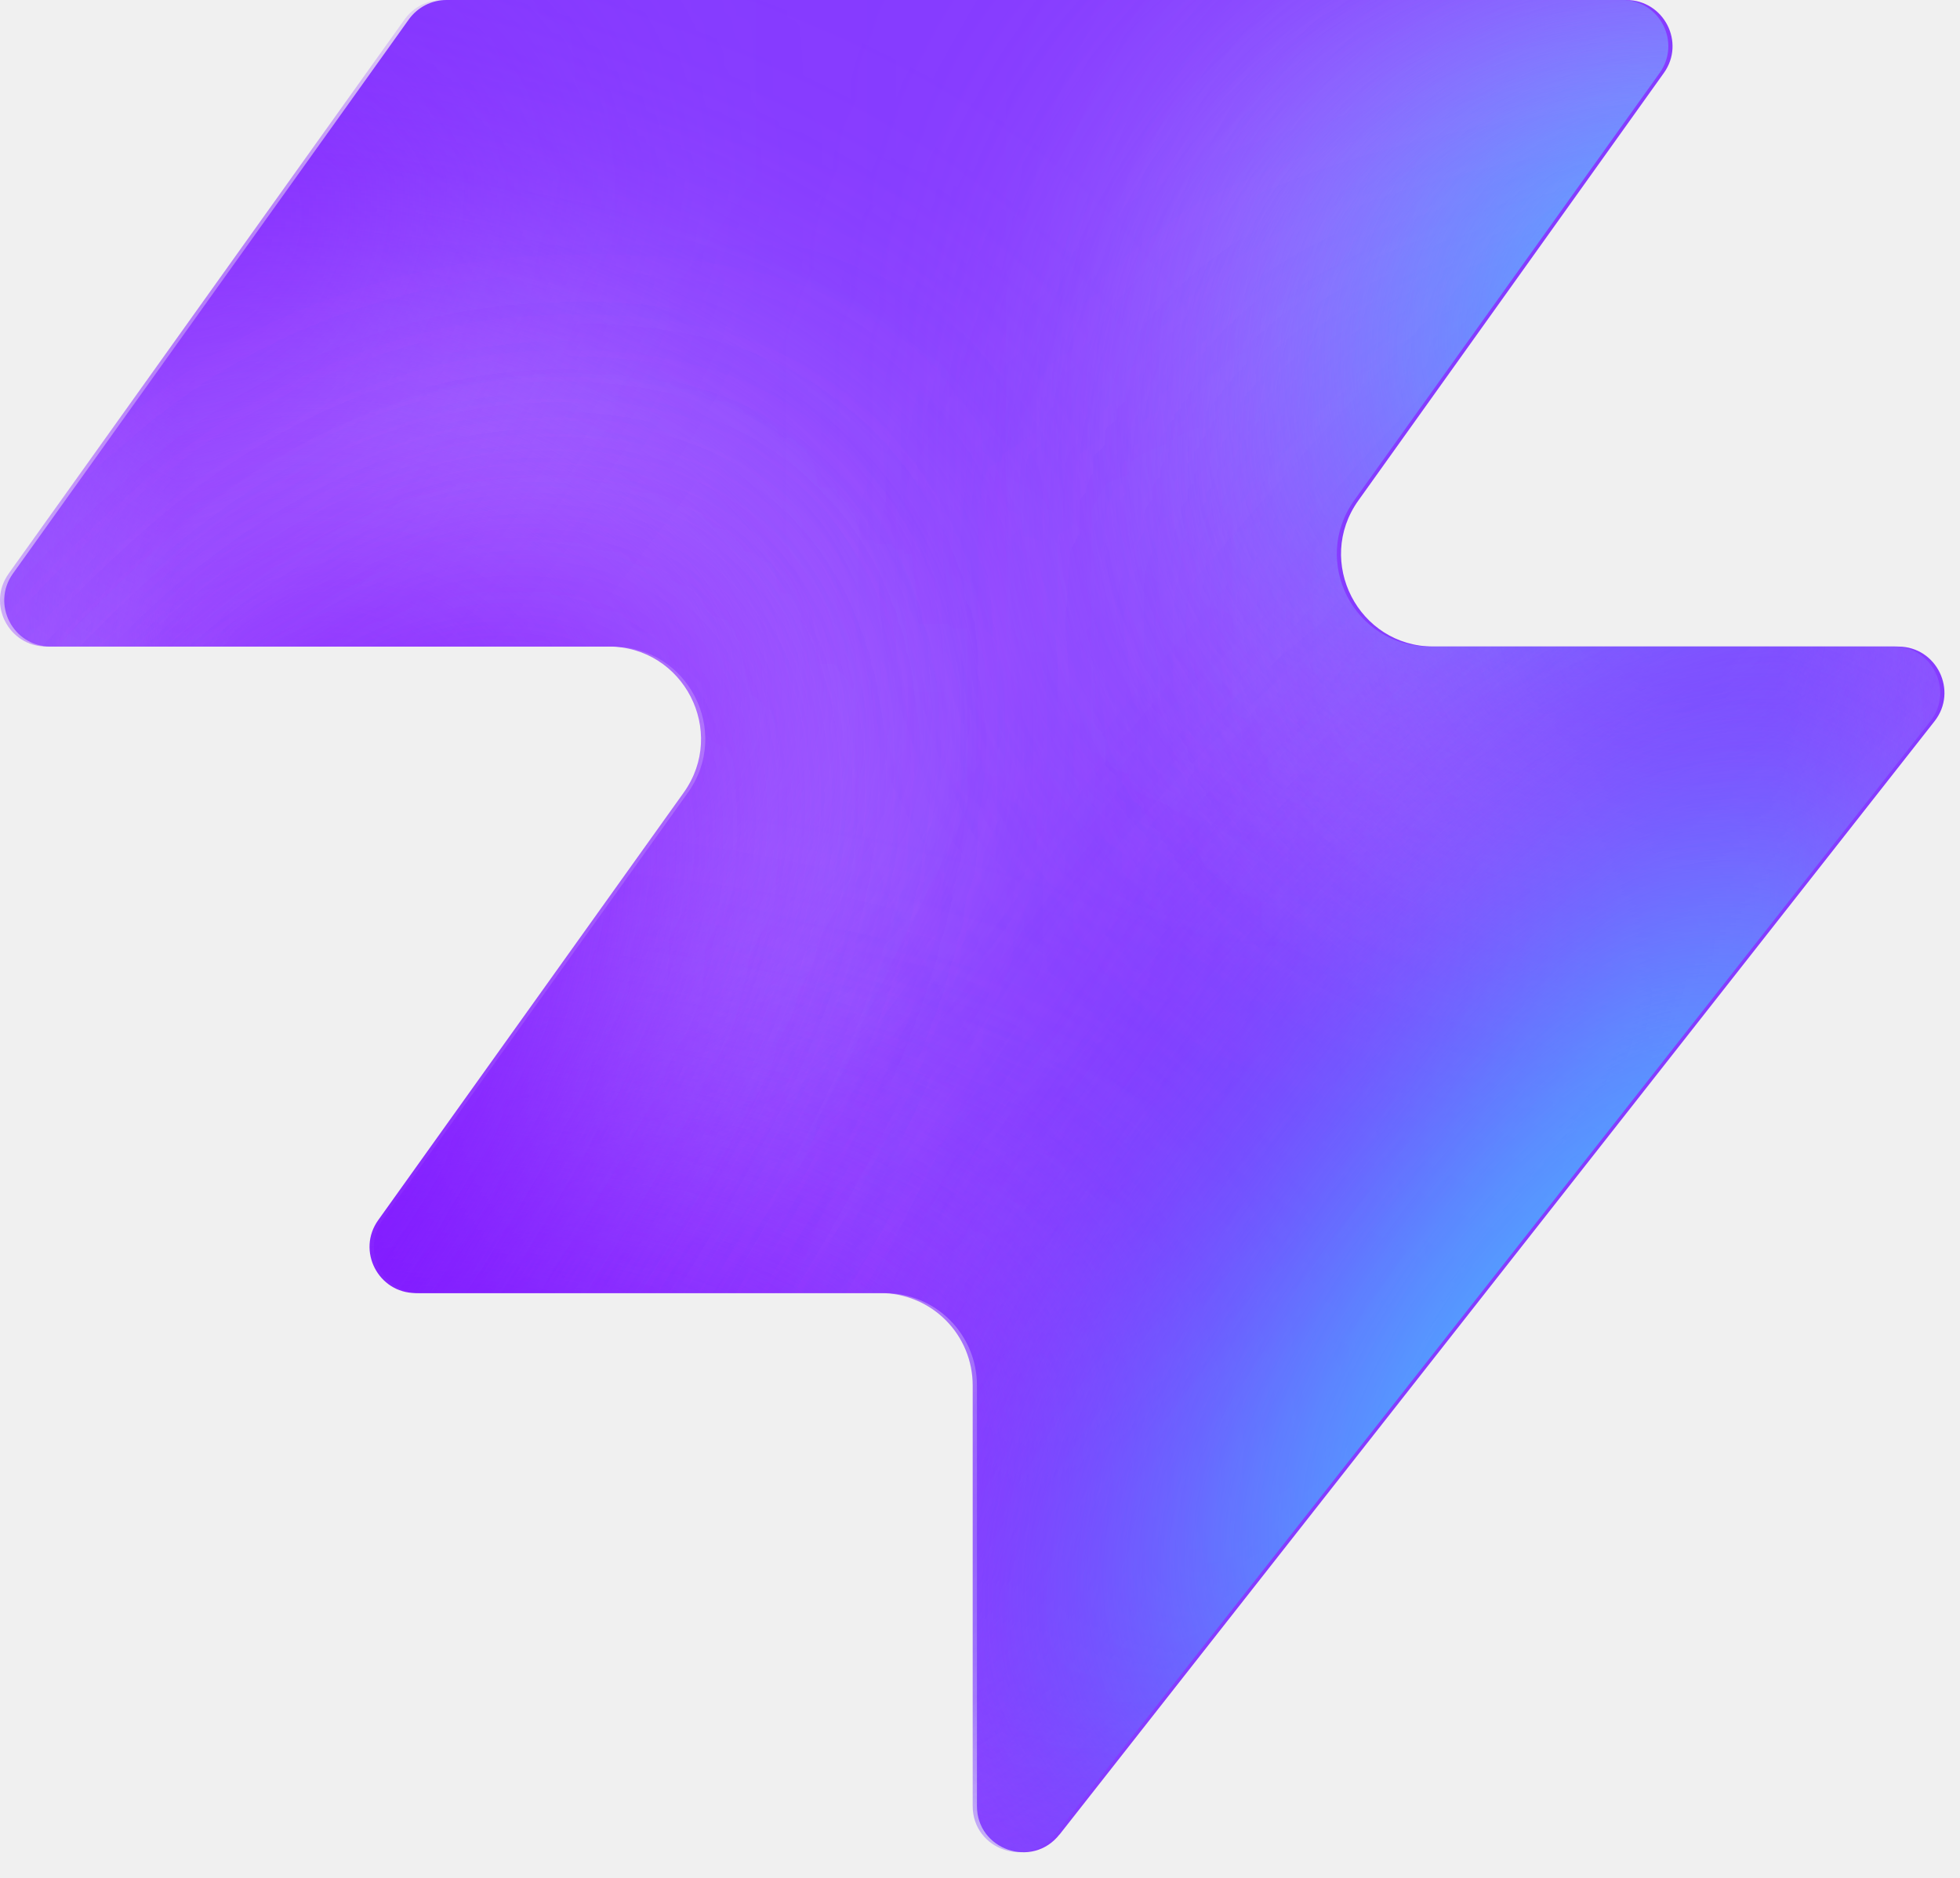
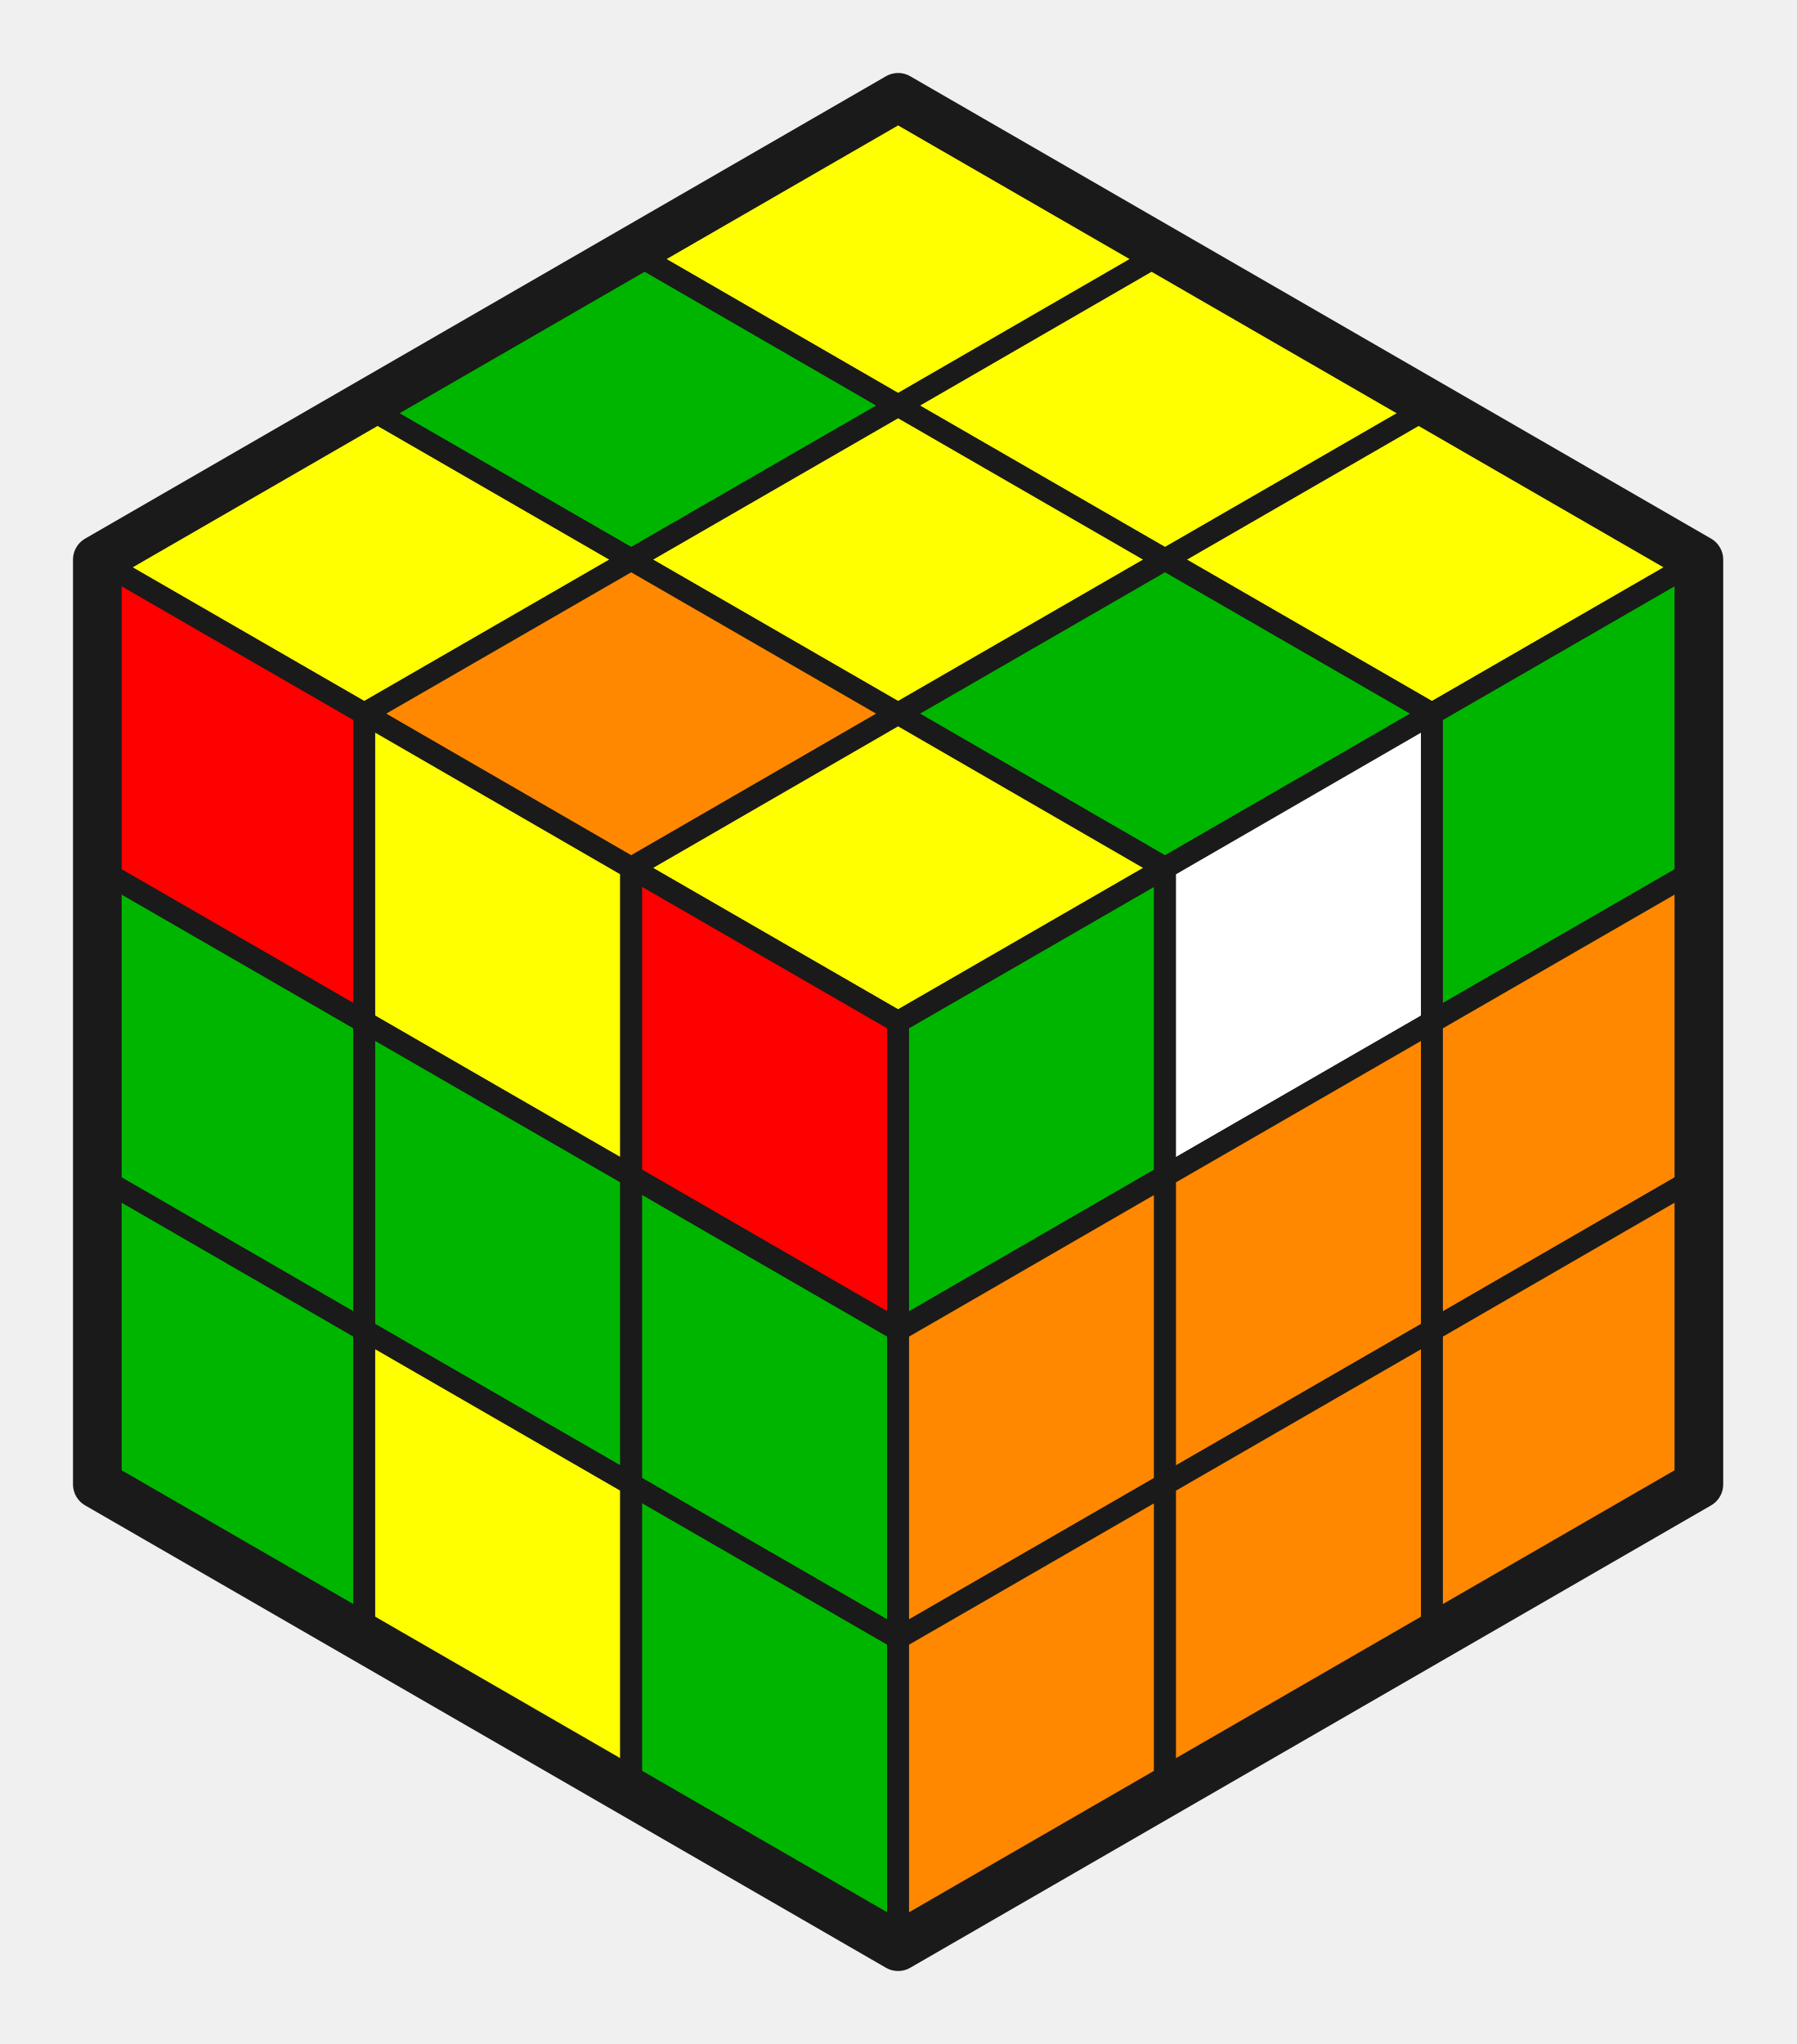
- <svg xmlns="http://www.w3.org/2000/svg" width="48" height="46" fill="none" viewBox="0 0 48 46">
-   <path fill="#863bff" d="M25.946 44.938c-.664.845-2.021.375-2.021-.698V33.937a2.26 2.26 0 0 0-2.262-2.262H10.287c-.92 0-1.456-1.04-.92-1.788l7.48-10.471c1.07-1.497 0-3.578-1.842-3.578H1.237c-.92 0-1.456-1.04-.92-1.788L10.013.474c.214-.297.556-.474.92-.474h28.894c.92 0 1.456 1.04.92 1.788l-7.48 10.471c-1.07 1.498 0 3.579 1.842 3.579h11.377c.943 0 1.473 1.088.89 1.83L25.947 44.94z" style="fill:#863bff;fill:color(display-p3 .525 .23 1);fill-opacity:1" />
-   <mask id="a" width="48" height="46" x="0" y="0" maskUnits="userSpaceOnUse" style="mask-type:alpha">
-     <path fill="#000" d="M25.842 44.938c-.664.844-2.021.375-2.021-.698V33.937a2.26 2.26 0 0 0-2.262-2.262H10.183c-.92 0-1.456-1.04-.92-1.788l7.48-10.471c1.07-1.498 0-3.579-1.842-3.579H1.133c-.92 0-1.456-1.04-.92-1.787L9.91.473c.214-.297.556-.474.92-.474h28.894c.92 0 1.456 1.04.92 1.788l-7.48 10.471c-1.07 1.498 0 3.578 1.842 3.578h11.377c.943 0 1.473 1.088.89 1.832L25.843 44.94z" style="fill:#000;fill-opacity:1" />
-   </mask>
-   <g mask="url(#a)">
-     <g filter="url(#b)">
-       <ellipse cx="5.508" cy="14.704" fill="#ede6ff" rx="5.508" ry="14.704" style="fill:#ede6ff;fill:color(display-p3 .927 .903 1);fill-opacity:1" transform="matrix(.00324 1 1 -.00324 -4.47 31.516)" />
-     </g>
-     <g filter="url(#c)">
-       <ellipse cx="10.399" cy="29.851" fill="#ede6ff" rx="10.399" ry="29.851" style="fill:#ede6ff;fill:color(display-p3 .927 .903 1);fill-opacity:1" transform="matrix(.00324 1 1 -.00324 -39.328 7.883)" />
-     </g>
-     <g filter="url(#d)">
-       <ellipse cx="5.508" cy="30.487" fill="#7e14ff" rx="5.508" ry="30.487" style="fill:#7e14ff;fill:color(display-p3 .492 .077 1);fill-opacity:1" transform="rotate(89.814 -25.913 -14.639)scale(1 -1)" />
-     </g>
-     <g filter="url(#e)">
-       <ellipse cx="5.508" cy="30.599" fill="#7e14ff" rx="5.508" ry="30.599" style="fill:#7e14ff;fill:color(display-p3 .492 .077 1);fill-opacity:1" transform="rotate(89.814 -32.644 -3.334)scale(1 -1)" />
-     </g>
-     <g filter="url(#f)">
-       <ellipse cx="5.508" cy="30.599" fill="#7e14ff" rx="5.508" ry="30.599" style="fill:#7e14ff;fill:color(display-p3 .492 .077 1);fill-opacity:1" transform="matrix(.00324 1 1 -.00324 -34.34 30.47)" />
-     </g>
-     <g filter="url(#g)">
-       <ellipse cx="14.072" cy="22.078" fill="#ede6ff" rx="14.072" ry="22.078" style="fill:#ede6ff;fill:color(display-p3 .927 .903 1);fill-opacity:1" transform="rotate(93.35 24.506 48.493)scale(-1 1)" />
-     </g>
-     <g filter="url(#h)">
-       <ellipse cx="3.47" cy="21.501" fill="#7e14ff" rx="3.47" ry="21.501" style="fill:#7e14ff;fill:color(display-p3 .492 .077 1);fill-opacity:1" transform="rotate(89.009 28.708 47.59)scale(-1 1)" />
-     </g>
-     <g filter="url(#i)">
-       <ellipse cx="3.47" cy="21.501" fill="#7e14ff" rx="3.47" ry="21.501" style="fill:#7e14ff;fill:color(display-p3 .492 .077 1);fill-opacity:1" transform="rotate(89.009 28.708 47.59)scale(-1 1)" />
-     </g>
-     <g filter="url(#j)">
-       <ellipse cx=".387" cy="8.972" fill="#7e14ff" rx="4.407" ry="29.108" style="fill:#7e14ff;fill:color(display-p3 .492 .077 1);fill-opacity:1" transform="rotate(39.51 .387 8.972)" />
-     </g>
-     <g filter="url(#k)">
-       <ellipse cx="47.523" cy="-6.092" fill="#7e14ff" rx="4.407" ry="29.108" style="fill:#7e14ff;fill:color(display-p3 .492 .077 1);fill-opacity:1" transform="rotate(37.892 47.523 -6.092)" />
-     </g>
-     <g filter="url(#l)">
-       <ellipse cx="41.412" cy="6.333" fill="#47bfff" rx="5.971" ry="9.665" style="fill:#47bfff;fill:color(display-p3 .28 .748 1);fill-opacity:1" transform="rotate(37.892 41.412 6.333)" />
-     </g>
-     <g filter="url(#m)">
-       <ellipse cx="-1.879" cy="38.332" fill="#7e14ff" rx="4.407" ry="29.108" style="fill:#7e14ff;fill:color(display-p3 .492 .077 1);fill-opacity:1" transform="rotate(37.892 -1.88 38.332)" />
-     </g>
-     <g filter="url(#n)">
-       <ellipse cx="-1.879" cy="38.332" fill="#7e14ff" rx="4.407" ry="29.108" style="fill:#7e14ff;fill:color(display-p3 .492 .077 1);fill-opacity:1" transform="rotate(37.892 -1.88 38.332)" />
-     </g>
-     <g filter="url(#o)">
-       <ellipse cx="35.651" cy="29.907" fill="#7e14ff" rx="4.407" ry="29.108" style="fill:#7e14ff;fill:color(display-p3 .492 .077 1);fill-opacity:1" transform="rotate(37.892 35.651 29.907)" />
-     </g>
-     <g filter="url(#p)">
-       <ellipse cx="38.418" cy="32.4" fill="#47bfff" rx="5.971" ry="15.297" style="fill:#47bfff;fill:color(display-p3 .28 .748 1);fill-opacity:1" transform="rotate(37.892 38.418 32.4)" />
-     </g>
+ <svg xmlns="http://www.w3.org/2000/svg" viewBox="13.09 -2.00 73.82 84.00">
+   <g>
+     <polygon points="50.00,2.00 60.97,8.33 50.00,14.67 39.03,8.33" fill="#ffff00" stroke="#1a1a1a" stroke-width="0.9" stroke-linejoin="round" />
+     <polygon points="60.97,8.33 71.94,14.67 60.97,21.00 50.00,14.67" fill="#ffff00" stroke="#1a1a1a" stroke-width="0.9" stroke-linejoin="round" />
+     <polygon points="71.94,14.67 82.91,21.00 71.94,27.33 60.97,21.00" fill="#ffff00" stroke="#1a1a1a" stroke-width="0.9" stroke-linejoin="round" />
+     <polygon points="39.03,8.33 50.00,14.67 39.03,21.00 28.06,14.67" fill="#00b500" stroke="#1a1a1a" stroke-width="0.9" stroke-linejoin="round" />
+     <polygon points="50.00,14.67 60.97,21.00 50.00,27.33 39.03,21.00" fill="#ffff00" stroke="#1a1a1a" stroke-width="0.9" stroke-linejoin="round" />
+     <polygon points="60.97,21.00 71.94,27.33 60.97,33.67 50.00,27.33" fill="#00b500" stroke="#1a1a1a" stroke-width="0.9" stroke-linejoin="round" />
+     <polygon points="28.06,14.67 39.03,21.00 28.06,27.33 17.09,21.00" fill="#ffff00" stroke="#1a1a1a" stroke-width="0.9" stroke-linejoin="round" />
+     <polygon points="39.03,21.00 50.00,27.33 39.03,33.67 28.06,27.33" fill="#ff8800" stroke="#1a1a1a" stroke-width="0.9" stroke-linejoin="round" />
+     <polygon points="50.00,27.33 60.97,33.67 50.00,40.00 39.03,33.67" fill="#ffff00" stroke="#1a1a1a" stroke-width="0.9" stroke-linejoin="round" />
+     <polygon points="17.09,21.00 28.06,27.33 28.06,40.00 17.09,33.67" fill="#ff0000" stroke="#1a1a1a" stroke-width="0.9" stroke-linejoin="round" />
+     <polygon points="28.06,27.33 39.03,33.67 39.03,46.33 28.06,40.00" fill="#ffff00" stroke="#1a1a1a" stroke-width="0.9" stroke-linejoin="round" />
+     <polygon points="39.03,33.67 50.00,40.00 50.00,52.67 39.03,46.33" fill="#ff0000" stroke="#1a1a1a" stroke-width="0.9" stroke-linejoin="round" />
+     <polygon points="17.09,33.67 28.06,40.00 28.06,52.67 17.09,46.33" fill="#00b500" stroke="#1a1a1a" stroke-width="0.9" stroke-linejoin="round" />
+     <polygon points="28.06,40.00 39.03,46.33 39.03,59.00 28.06,52.67" fill="#00b500" stroke="#1a1a1a" stroke-width="0.9" stroke-linejoin="round" />
+     <polygon points="39.03,46.33 50.00,52.67 50.00,65.33 39.03,59.00" fill="#00b500" stroke="#1a1a1a" stroke-width="0.9" stroke-linejoin="round" />
+     <polygon points="17.09,46.33 28.06,52.67 28.06,65.33 17.09,59.00" fill="#00b500" stroke="#1a1a1a" stroke-width="0.9" stroke-linejoin="round" />
+     <polygon points="28.06,52.67 39.03,59.00 39.03,71.67 28.06,65.33" fill="#ffff00" stroke="#1a1a1a" stroke-width="0.9" stroke-linejoin="round" />
+     <polygon points="39.03,59.00 50.00,65.33 50.00,78.00 39.03,71.67" fill="#00b500" stroke="#1a1a1a" stroke-width="0.9" stroke-linejoin="round" />
+     <polygon points="50.00,40.00 60.97,33.67 60.97,46.33 50.00,52.67" fill="#00b500" stroke="#1a1a1a" stroke-width="0.9" stroke-linejoin="round" />
+     <polygon points="60.97,33.67 71.94,27.33 71.94,40.00 60.97,46.33" fill="#ffffff" stroke="#1a1a1a" stroke-width="0.9" stroke-linejoin="round" />
+     <polygon points="71.94,27.33 82.91,21.00 82.91,33.67 71.94,40.00" fill="#00b500" stroke="#1a1a1a" stroke-width="0.9" stroke-linejoin="round" />
+     <polygon points="50.00,52.67 60.97,46.33 60.97,59.00 50.00,65.33" fill="#ff8800" stroke="#1a1a1a" stroke-width="0.9" stroke-linejoin="round" />
+     <polygon points="60.97,46.33 71.94,40.00 71.94,52.67 60.97,59.00" fill="#ff8800" stroke="#1a1a1a" stroke-width="0.9" stroke-linejoin="round" />
+     <polygon points="71.94,40.00 82.91,33.67 82.91,46.33 71.94,52.67" fill="#ff8800" stroke="#1a1a1a" stroke-width="0.9" stroke-linejoin="round" />
+     <polygon points="50.00,65.33 60.97,59.00 60.97,71.67 50.00,78.00" fill="#ff8800" stroke="#1a1a1a" stroke-width="0.9" stroke-linejoin="round" />
+     <polygon points="60.97,59.00 71.94,52.67 71.94,65.33 60.97,71.67" fill="#ff8800" stroke="#1a1a1a" stroke-width="0.9" stroke-linejoin="round" />
+     <polygon points="71.94,52.67 82.91,46.33 82.91,59.00 71.94,65.33" fill="#ff8800" stroke="#1a1a1a" stroke-width="0.9" stroke-linejoin="round" />
+     <path d="M 50.00,2.00 L 82.91,21.00 L 82.91,59.00 L 50.00,78.00 L 17.09,59.00 L 17.09,21.00 Z" fill="none" stroke="#1a1a1a" stroke-width="2" stroke-linejoin="round" />
  </g>
-   <defs>
-     <filter id="b" width="60.045" height="41.654" x="-19.77" y="16.149" color-interpolation-filters="sRGB" filterUnits="userSpaceOnUse">
-       <feFlood flood-opacity="0" result="BackgroundImageFix" />
-       <feBlend in="SourceGraphic" in2="BackgroundImageFix" result="shape" />
-       <feGaussianBlur result="effect1_foregroundBlur_2002_17158" stdDeviation="7.659" />
-     </filter>
-     <filter id="c" width="90.34" height="51.437" x="-54.613" y="-7.533" color-interpolation-filters="sRGB" filterUnits="userSpaceOnUse">
-       <feFlood flood-opacity="0" result="BackgroundImageFix" />
-       <feBlend in="SourceGraphic" in2="BackgroundImageFix" result="shape" />
-       <feGaussianBlur result="effect1_foregroundBlur_2002_17158" stdDeviation="7.659" />
-     </filter>
-     <filter id="d" width="79.355" height="29.4" x="-49.64" y="2.03" color-interpolation-filters="sRGB" filterUnits="userSpaceOnUse">
-       <feFlood flood-opacity="0" result="BackgroundImageFix" />
-       <feBlend in="SourceGraphic" in2="BackgroundImageFix" result="shape" />
-       <feGaussianBlur result="effect1_foregroundBlur_2002_17158" stdDeviation="4.596" />
-     </filter>
-     <filter id="e" width="79.579" height="29.4" x="-45.045" y="20.029" color-interpolation-filters="sRGB" filterUnits="userSpaceOnUse">
-       <feFlood flood-opacity="0" result="BackgroundImageFix" />
-       <feBlend in="SourceGraphic" in2="BackgroundImageFix" result="shape" />
-       <feGaussianBlur result="effect1_foregroundBlur_2002_17158" stdDeviation="4.596" />
-     </filter>
-     <filter id="f" width="79.579" height="29.4" x="-43.513" y="21.178" color-interpolation-filters="sRGB" filterUnits="userSpaceOnUse">
-       <feFlood flood-opacity="0" result="BackgroundImageFix" />
-       <feBlend in="SourceGraphic" in2="BackgroundImageFix" result="shape" />
-       <feGaussianBlur result="effect1_foregroundBlur_2002_17158" stdDeviation="4.596" />
-     </filter>
-     <filter id="g" width="74.749" height="58.852" x="15.756" y="-17.901" color-interpolation-filters="sRGB" filterUnits="userSpaceOnUse">
-       <feFlood flood-opacity="0" result="BackgroundImageFix" />
-       <feBlend in="SourceGraphic" in2="BackgroundImageFix" result="shape" />
-       <feGaussianBlur result="effect1_foregroundBlur_2002_17158" stdDeviation="7.659" />
-     </filter>
-     <filter id="h" width="61.377" height="25.362" x="23.548" y="2.284" color-interpolation-filters="sRGB" filterUnits="userSpaceOnUse">
-       <feFlood flood-opacity="0" result="BackgroundImageFix" />
-       <feBlend in="SourceGraphic" in2="BackgroundImageFix" result="shape" />
-       <feGaussianBlur result="effect1_foregroundBlur_2002_17158" stdDeviation="4.596" />
-     </filter>
-     <filter id="i" width="61.377" height="25.362" x="23.548" y="2.284" color-interpolation-filters="sRGB" filterUnits="userSpaceOnUse">
-       <feFlood flood-opacity="0" result="BackgroundImageFix" />
-       <feBlend in="SourceGraphic" in2="BackgroundImageFix" result="shape" />
-       <feGaussianBlur result="effect1_foregroundBlur_2002_17158" stdDeviation="4.596" />
-     </filter>
-     <filter id="j" width="56.045" height="63.649" x="-27.636" y="-22.853" color-interpolation-filters="sRGB" filterUnits="userSpaceOnUse">
-       <feFlood flood-opacity="0" result="BackgroundImageFix" />
-       <feBlend in="SourceGraphic" in2="BackgroundImageFix" result="shape" />
-       <feGaussianBlur result="effect1_foregroundBlur_2002_17158" stdDeviation="4.596" />
-     </filter>
-     <filter id="k" width="54.814" height="64.646" x="20.116" y="-38.415" color-interpolation-filters="sRGB" filterUnits="userSpaceOnUse">
-       <feFlood flood-opacity="0" result="BackgroundImageFix" />
-       <feBlend in="SourceGraphic" in2="BackgroundImageFix" result="shape" />
-       <feGaussianBlur result="effect1_foregroundBlur_2002_17158" stdDeviation="4.596" />
-     </filter>
-     <filter id="l" width="33.541" height="35.313" x="24.641" y="-11.323" color-interpolation-filters="sRGB" filterUnits="userSpaceOnUse">
-       <feFlood flood-opacity="0" result="BackgroundImageFix" />
-       <feBlend in="SourceGraphic" in2="BackgroundImageFix" result="shape" />
-       <feGaussianBlur result="effect1_foregroundBlur_2002_17158" stdDeviation="4.596" />
-     </filter>
-     <filter id="m" width="54.814" height="64.646" x="-29.286" y="6.009" color-interpolation-filters="sRGB" filterUnits="userSpaceOnUse">
-       <feFlood flood-opacity="0" result="BackgroundImageFix" />
-       <feBlend in="SourceGraphic" in2="BackgroundImageFix" result="shape" />
-       <feGaussianBlur result="effect1_foregroundBlur_2002_17158" stdDeviation="4.596" />
-     </filter>
-     <filter id="n" width="54.814" height="64.646" x="-29.286" y="6.009" color-interpolation-filters="sRGB" filterUnits="userSpaceOnUse">
-       <feFlood flood-opacity="0" result="BackgroundImageFix" />
-       <feBlend in="SourceGraphic" in2="BackgroundImageFix" result="shape" />
-       <feGaussianBlur result="effect1_foregroundBlur_2002_17158" stdDeviation="4.596" />
-     </filter>
-     <filter id="o" width="54.814" height="64.646" x="8.244" y="-2.416" color-interpolation-filters="sRGB" filterUnits="userSpaceOnUse">
-       <feFlood flood-opacity="0" result="BackgroundImageFix" />
-       <feBlend in="SourceGraphic" in2="BackgroundImageFix" result="shape" />
-       <feGaussianBlur result="effect1_foregroundBlur_2002_17158" stdDeviation="4.596" />
-     </filter>
-     <filter id="p" width="39.409" height="43.623" x="18.713" y="10.588" color-interpolation-filters="sRGB" filterUnits="userSpaceOnUse">
-       <feFlood flood-opacity="0" result="BackgroundImageFix" />
-       <feBlend in="SourceGraphic" in2="BackgroundImageFix" result="shape" />
-       <feGaussianBlur result="effect1_foregroundBlur_2002_17158" stdDeviation="4.596" />
-     </filter>
-   </defs>
</svg>
